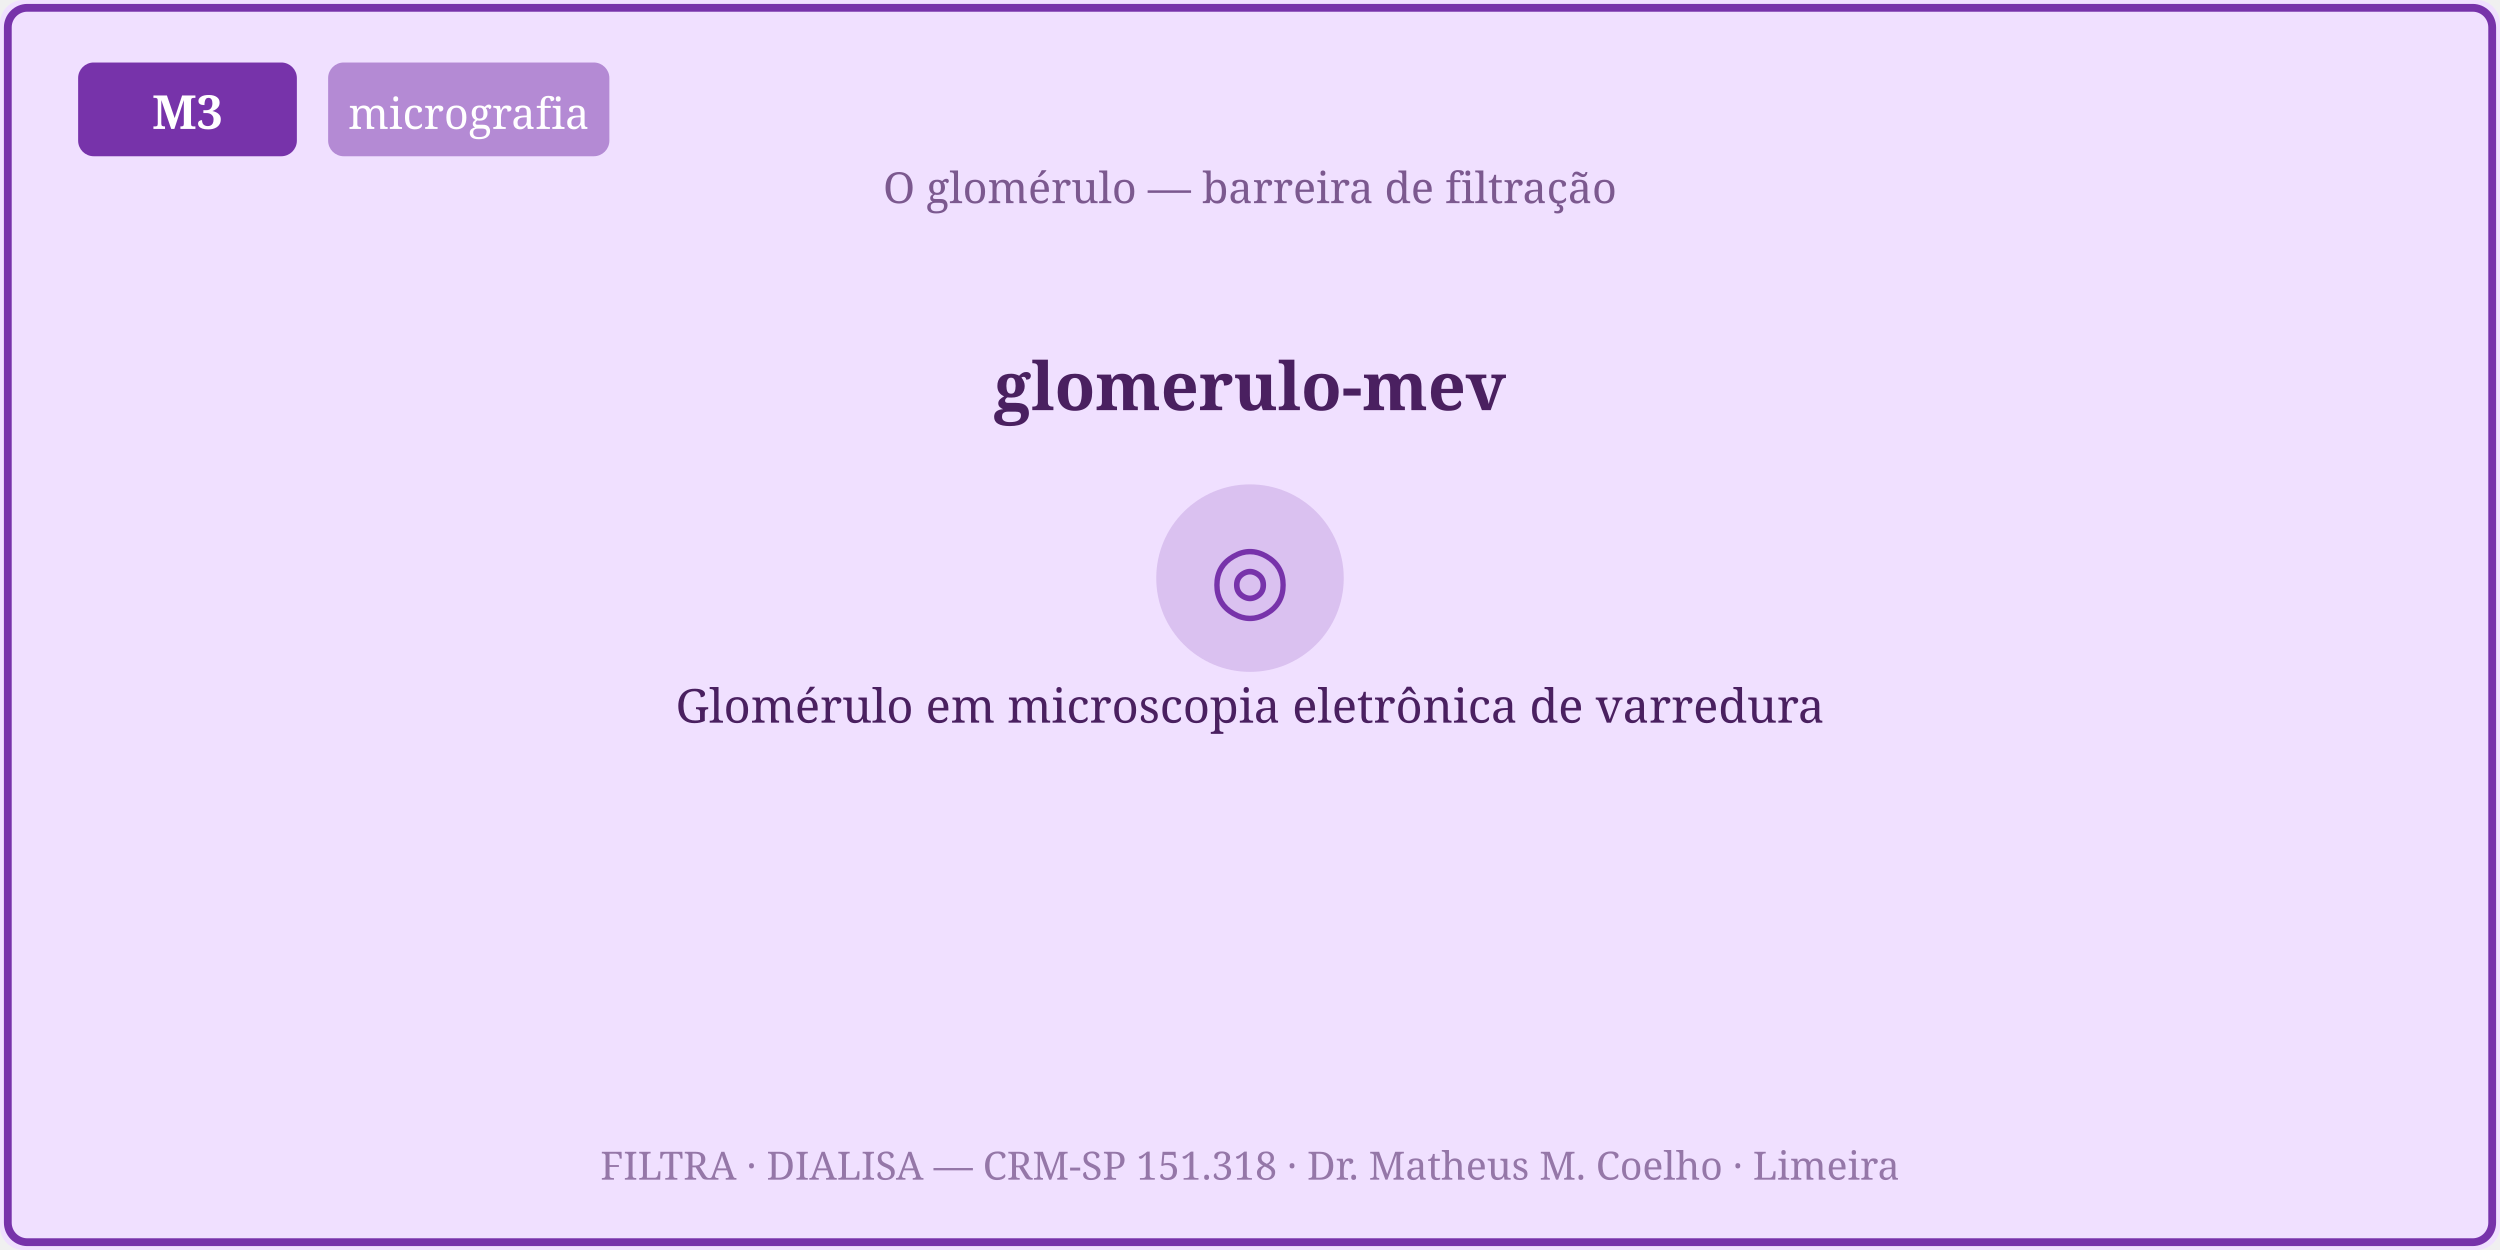
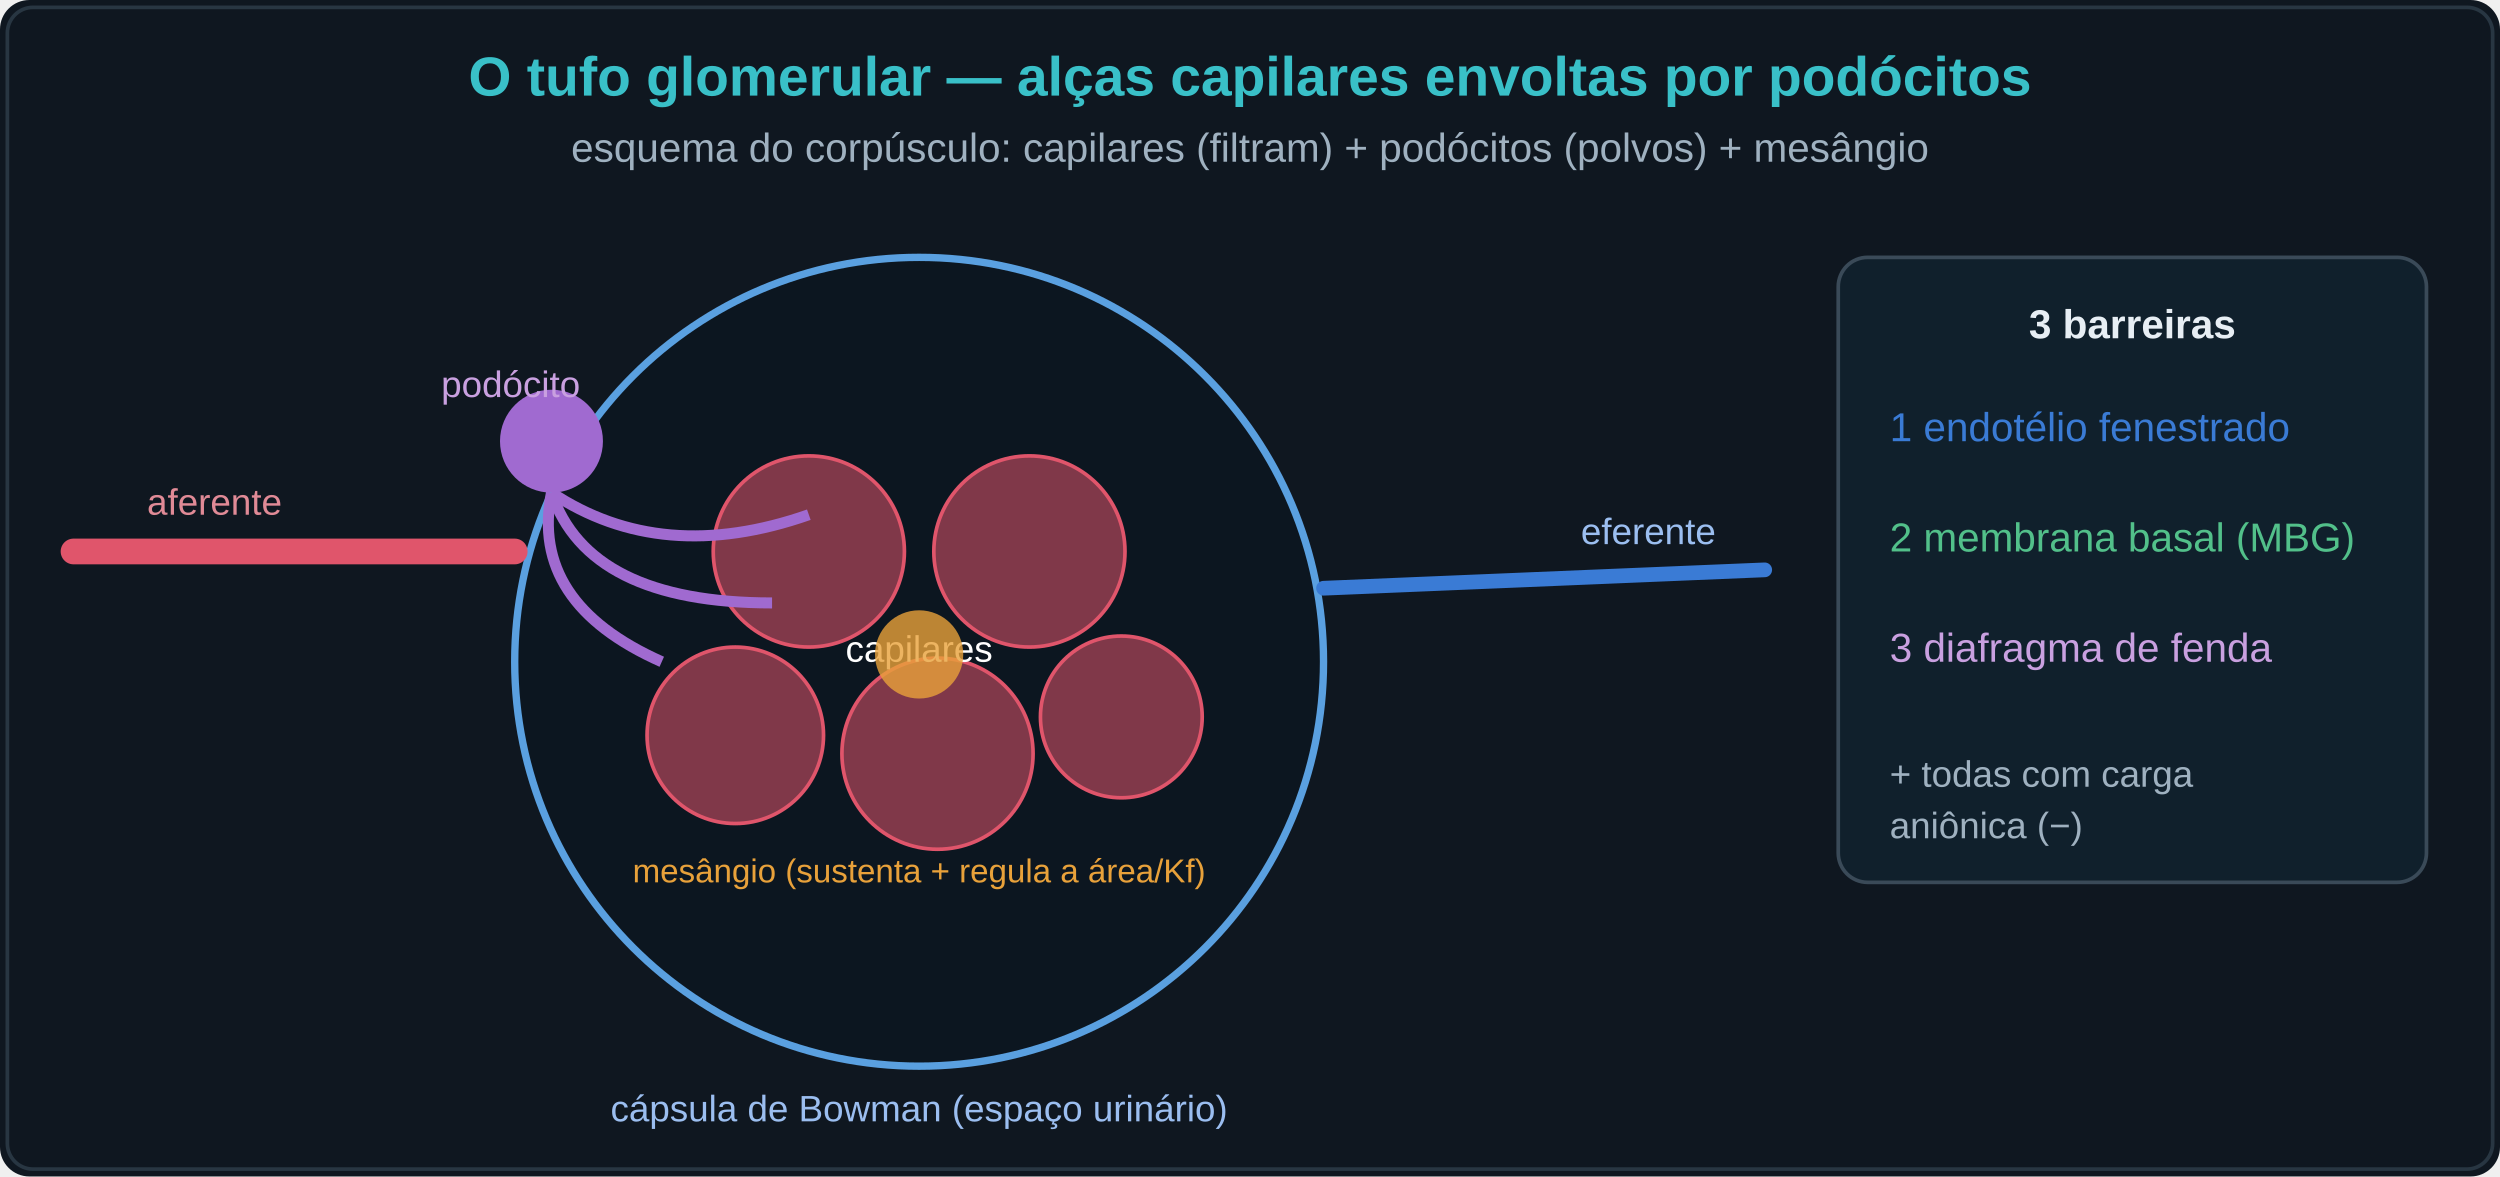
- <svg xmlns="http://www.w3.org/2000/svg" viewBox="0 0 640 320" font-family="Georgia,serif">
-   <rect width="640" height="320" fill="#f0e0ff" rx="6" />
-   <rect x="2" y="2" width="636" height="316" rx="5" fill="none" stroke="#7733aa" stroke-width="2" />
-   <rect x="20" y="16" width="56" height="24" rx="4" fill="#7733aa" />
-   <text x="48" y="33" text-anchor="middle" font-size="12" font-weight="bold" fill="white">M3</text>
-   <rect x="84" y="16" width="72" height="24" rx="4" fill="#7733aa" opacity="0.5" />
-   <text x="120" y="33" text-anchor="middle" font-size="11" fill="white">micrografia</text>
-   <text x="320" y="52" text-anchor="middle" font-size="11" fill="#4a2060" opacity="0.7">O glomérulo — barreira de filtração</text>
-   <text x="320" y="105" text-anchor="middle" font-size="17" font-weight="bold" fill="#4a2060">glomerulo-mev</text>
-   <circle cx="320" cy="148" r="24" fill="#7733aa" opacity="0.18" />
-   <text x="320" y="156" text-anchor="middle" font-size="24" fill="#7733aa">◎</text>
-   <text x="320" y="185" text-anchor="middle" font-size="12" fill="#4a2060">Glomérulo em microscopia eletrônica de varredura</text>
-   <text x="320" y="302" text-anchor="middle" font-size="10" fill="#4a2060" opacity="0.55">FILTRA · DIALISA — CRM-SP 151.318 · Dr. Matheus M. Coelho · Limeira</text>
+ <svg xmlns="http://www.w3.org/2000/svg" viewBox="0 0 680 320" font-family="system-ui,Arial,sans-serif">
+   <rect width="680" height="320" rx="8" fill="#0f1720" />
+   <rect x="2" y="2" width="676" height="316" rx="7" fill="none" stroke="#283642" />
+   <text x="340" y="26" text-anchor="middle" font-size="15" font-weight="bold" fill="#39c0c8">O tufo glomerular — alças capilares envoltas por podócitos</text>
+   <text x="340" y="44" text-anchor="middle" font-size="11" fill="#9fb1c0">esquema do corpúsculo: capilares (filtram) + podócitos (polvos) + mesângio</text>
+   <circle cx="250" cy="180" r="110" fill="#0c1620" stroke="#5aa0e0" stroke-width="2" />
+   <text x="250" y="305" text-anchor="middle" font-size="10" fill="#9bbef0">cápsula de Bowman (espaço urinário)</text>
+   <g fill="#e0556b" fill-opacity="0.55" stroke="#e0556b">
+     <circle cx="220" cy="150" r="26" />
+     <circle cx="280" cy="150" r="26" />
+     <circle cx="200" cy="200" r="24" />
+     <circle cx="255" cy="205" r="26" />
+     <circle cx="305" cy="195" r="22" />
+   </g>
+   <text x="250" y="180" text-anchor="middle" font-size="10" fill="#fff">capilares</text>
+   <circle cx="250" cy="178" r="12" fill="#e8a13a" fill-opacity="0.8" />
+   <text x="250" y="240" text-anchor="middle" font-size="9" fill="#e8a13a">mesângio (sustenta + regula a área/Kf)</text>
+   <circle cx="150" cy="120" r="14" fill="#a06ad0" />
+   <g stroke="#a06ad0" stroke-width="3" fill="none">
+     <path d="M150,134 q10,30 60,30" />
+     <path d="M150,134 q-6,30 30,46" />
+     <path d="M150,134 q30,20 70,6" />
+   </g>
+   <text x="120" y="108" font-size="10" fill="#c9a0e0">podócito</text>
+   <line x1="20" y1="150" x2="140" y2="150" stroke="#e0556b" stroke-width="7" stroke-linecap="round" />
+   <text x="40" y="140" font-size="10" fill="#e08a96">aferente</text>
+   <line x1="360" y1="160" x2="480" y2="155" stroke="#3a7bd5" stroke-width="4" stroke-linecap="round" />
+   <text x="430" y="148" font-size="10" fill="#9bbef0">eferente</text>
+   <rect x="500" y="70" width="160" height="170" rx="8" fill="#10202c" stroke="#3a4a58" />
+   <text x="580" y="92" text-anchor="middle" font-size="11" fill="#e7eef4" font-weight="bold">3 barreiras</text>
+   <text x="514" y="120" font-size="11" fill="#3a7bd5">1 endotélio fenestrado</text>
+   <text x="514" y="150" font-size="11" fill="#52c08a">2 membrana basal (MBG)</text>
+   <text x="514" y="180" font-size="11" fill="#c9a0e0">3 diafragma de fenda</text>
+   <text x="514" y="214" font-size="10" fill="#9fb1c0">+ todas com carga</text>
+   <text x="514" y="228" font-size="10" fill="#9fb1c0">aniônica (−)</text>
</svg>
